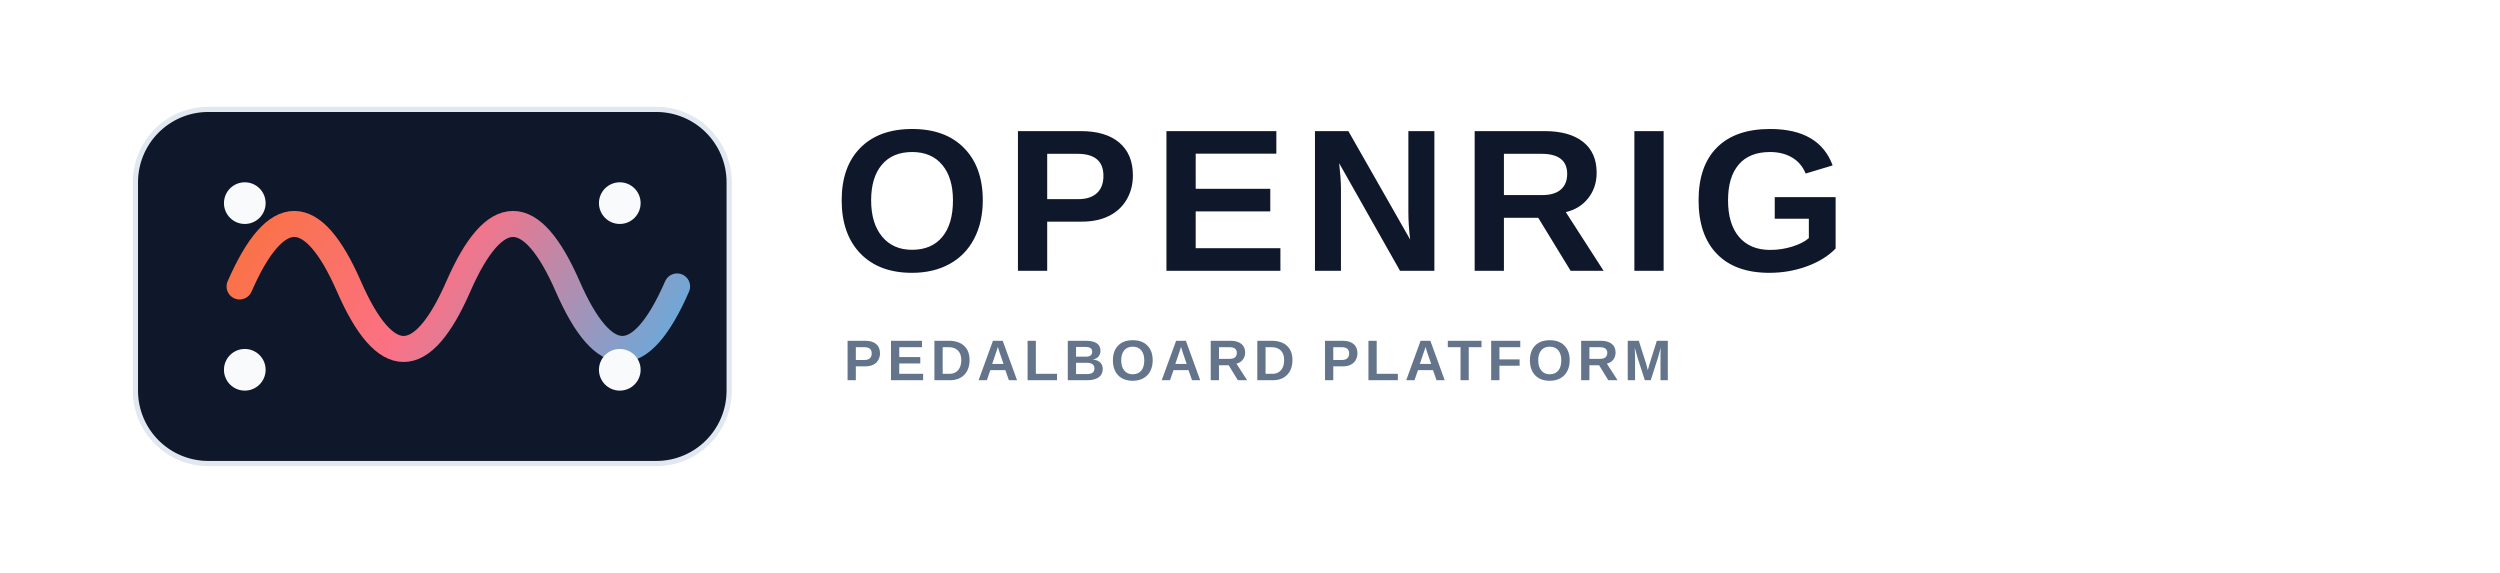
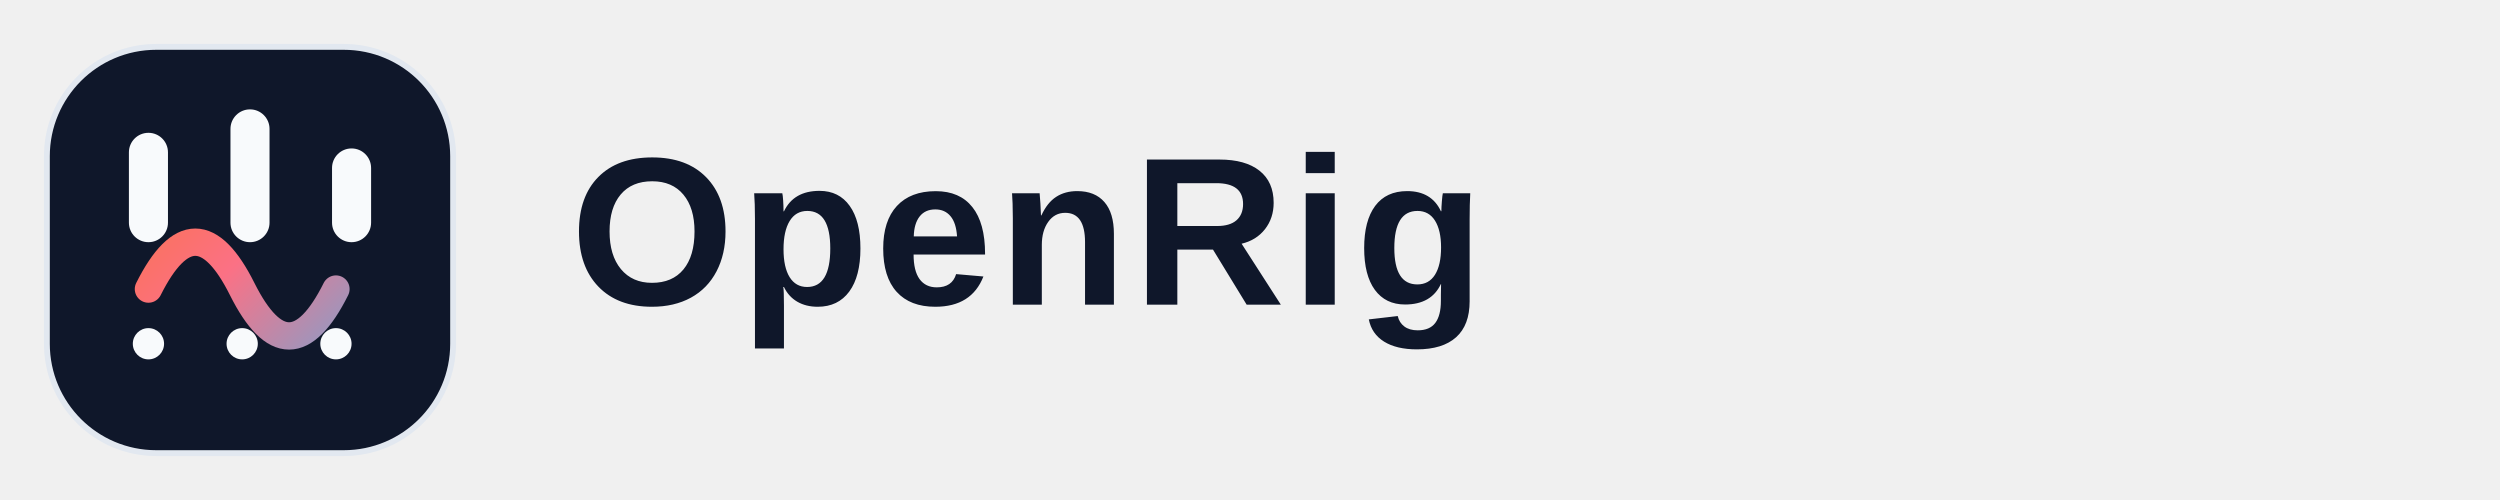
- <svg xmlns="http://www.w3.org/2000/svg" width="960" height="220" viewBox="0 0 960 220" fill="none">
+ <svg xmlns="http://www.w3.org/2000/svg" width="640" height="128" viewBox="0 0 640 128" fill="none">
  <defs>
-     <linearGradient id="accent" x1="58" y1="46" x2="270" y2="174" gradientUnits="userSpaceOnUse">
+     <linearGradient id="openrig_mark" x1="20" y1="20" x2="108" y2="108" gradientUnits="userSpaceOnUse">
      <stop stop-color="#F97316" />
      <stop offset="0.5" stop-color="#FB7185" />
      <stop offset="1" stop-color="#38BDF8" />
    </linearGradient>
  </defs>
-   <rect width="960" height="220" fill="white" />
  <g>
-     <rect x="52" y="42" width="228" height="136" rx="28" fill="#0F172A" />
-     <rect x="52" y="42" width="228" height="136" rx="28" stroke="#E2E8F0" stroke-width="2" />
-     <path d="M92 110C106 78 120 78 134 110C148 142 162 142 176 110C190 78 204 78 218 110C232 142 246 142 260 110" stroke="url(#accent)" stroke-width="10" stroke-linecap="round" />
-     <circle cx="94" cy="78" r="8" fill="#F8FAFC" />
-     <circle cx="238" cy="78" r="8" fill="#F8FAFC" />
-     <circle cx="94" cy="142" r="8" fill="#F8FAFC" />
-     <circle cx="238" cy="142" r="8" fill="#F8FAFC" />
+     <rect x="12" y="12" width="104" height="104" rx="28" fill="#0F172A" />
+     <rect x="12" y="12" width="104" height="104" rx="28" stroke="#E2E8F0" stroke-width="1.5" />
+     <path d="M38 74C46 58 54 58 62 74C70 90 78 90 86 74" stroke="url(#openrig_mark)" stroke-width="7" stroke-linecap="round" />
+     <rect x="33" y="34" width="10" height="28" rx="5" fill="#F8FAFC" />
+     <rect x="59" y="28" width="10" height="34" rx="5" fill="#F8FAFC" />
+     <rect x="85" y="38" width="10" height="24" rx="5" fill="#F8FAFC" />
+     <circle cx="38" cy="88" r="4" fill="#F8FAFC" />
+     <circle cx="62" cy="88" r="4" fill="#F8FAFC" />
+     <circle cx="86" cy="88" r="4" fill="#F8FAFC" />
  </g>
  <g>
-     <text x="320" y="104" fill="#0F172A" font-family="Arial, Helvetica, sans-serif" font-size="78" font-weight="700" letter-spacing="5">OPENRIG</text>
-     <text x="324" y="146" fill="#64748B" font-family="Arial, Helvetica, sans-serif" font-size="22" font-weight="700" letter-spacing="2">PEDALBOARD PLATFORM</text>
+     <text x="146" y="78" fill="#0F172A" font-family="Arial, Helvetica, sans-serif" font-size="54" font-weight="700" letter-spacing="1.5">OpenRig</text>
  </g>
</svg>
